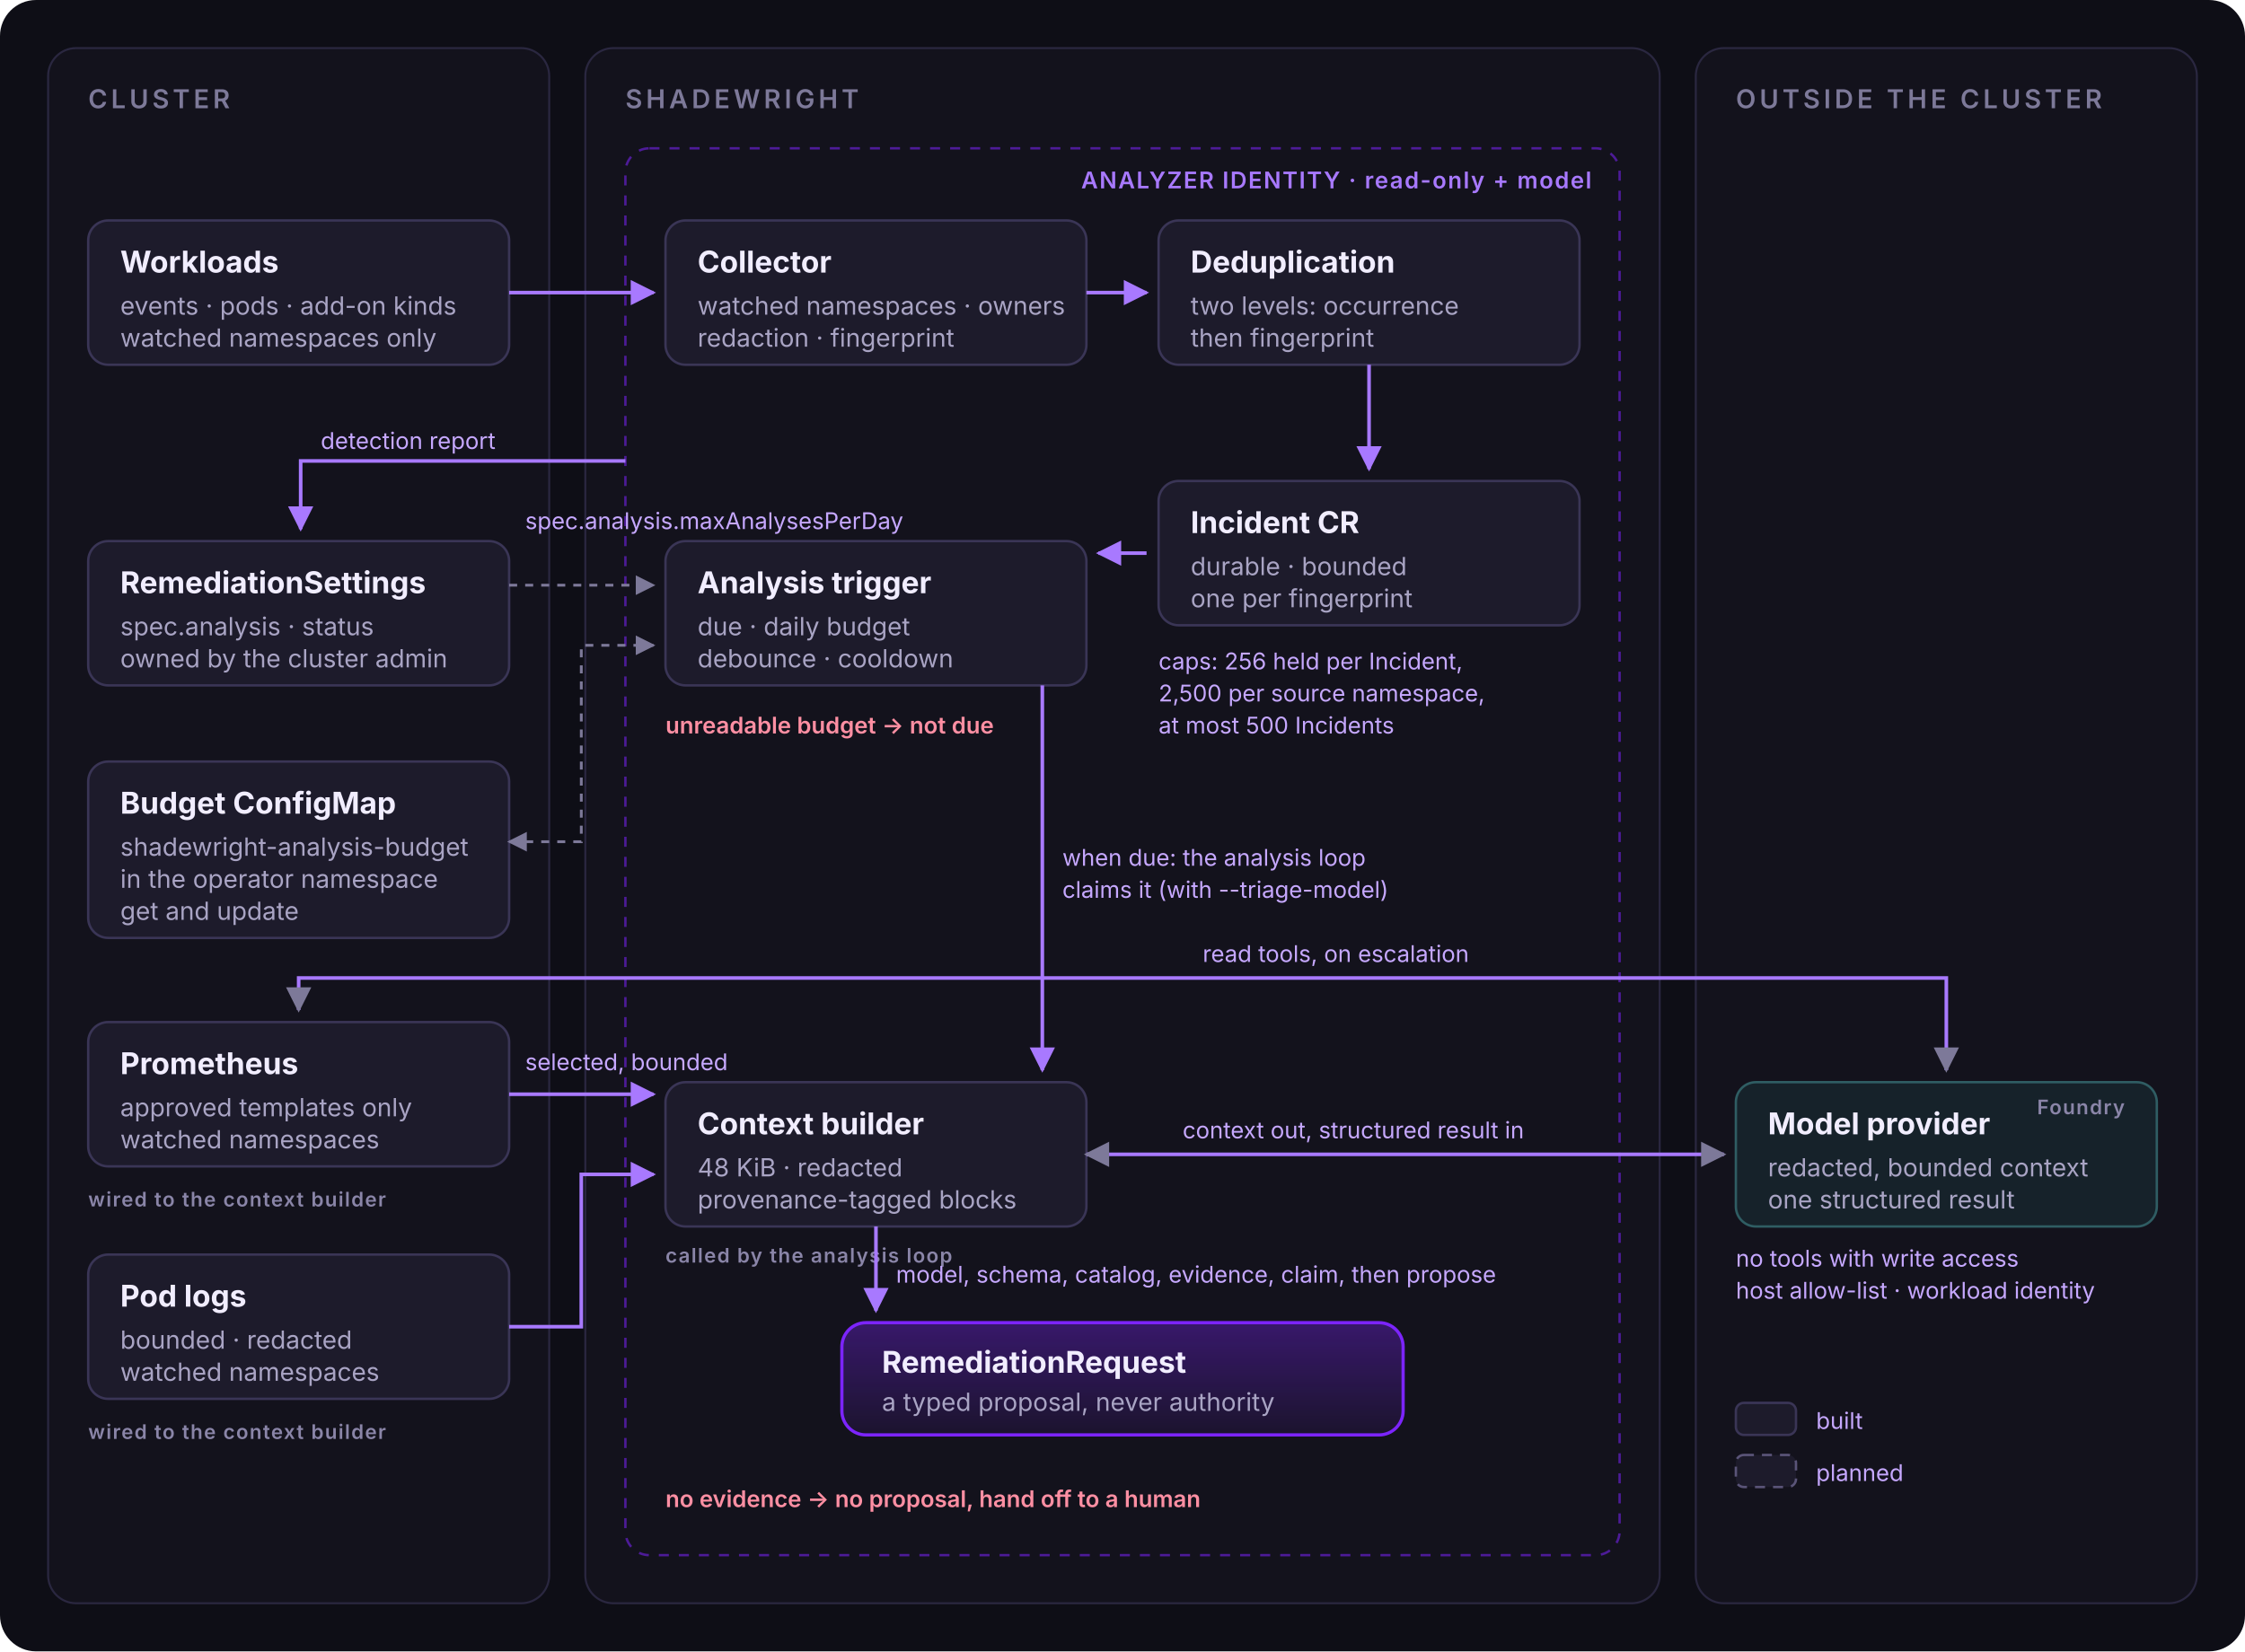
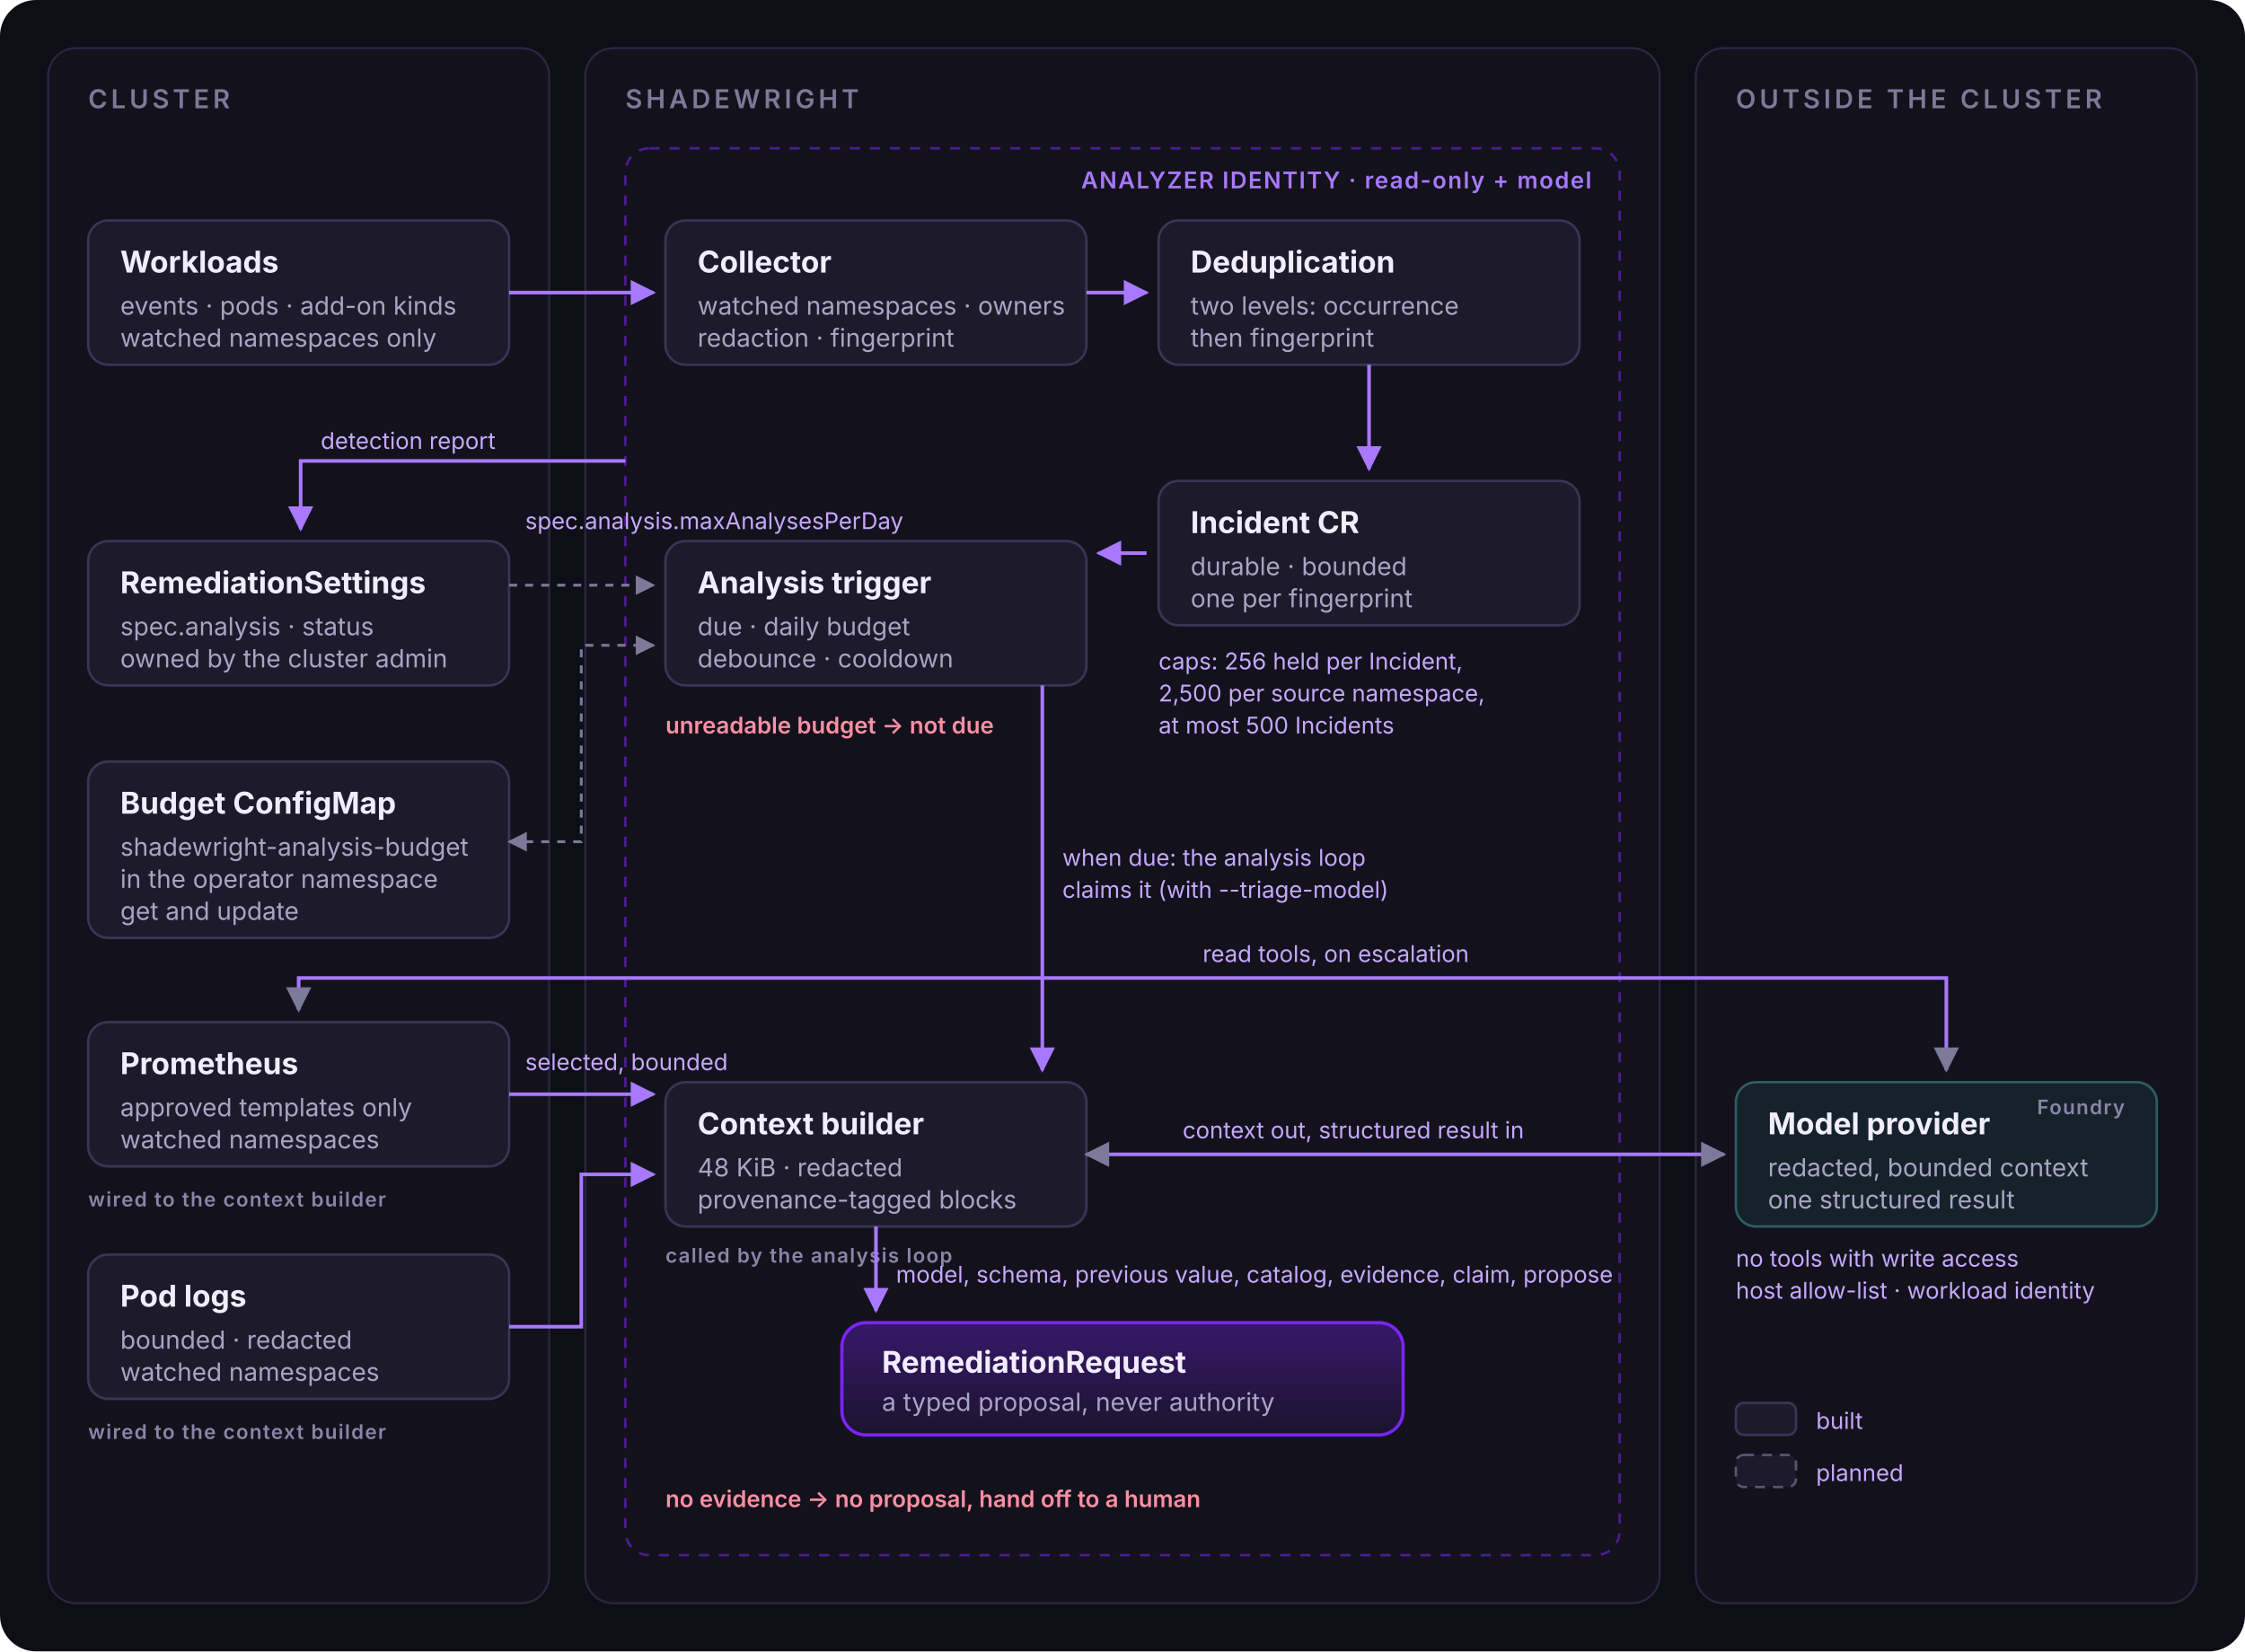
<svg xmlns="http://www.w3.org/2000/svg" viewBox="0 0 1120 824" role="img" aria-labelledby="t d" font-family="Inter, 'Segoe UI', system-ui, -apple-system, sans-serif">
  <defs>
    <marker id="a" viewBox="0 0 10 10" refX="9" refY="5" markerWidth="7" markerHeight="7" orient="auto-start-reverse">
      <path d="M0 0 10 5 0 10z" fill="#a879ff" />
    </marker>
    <marker id="m" viewBox="0 0 10 10" refX="9" refY="5" markerWidth="7" markerHeight="7" orient="auto-start-reverse">
      <path d="M0 0 10 5 0 10z" fill="#7d7999" />
    </marker>
    <linearGradient id="glow" x1="0" y1="0" x2="0" y2="1">
      <stop offset="0" stop-color="#7c24fc" stop-opacity=".35" />
      <stop offset="1" stop-color="#7c24fc" stop-opacity=".08" />
    </linearGradient>
    <style>
      .lane{fill:#13121c;stroke:#2a2740}
      .lanet{fill:#7d7999;font-size:13px;font-weight:600;letter-spacing:.14em}
      .box{fill:#1d1b2b;stroke:#3a3556;stroke-width:1.2}
      .key{fill:url(#glow);stroke:#7c24fc;stroke-width:1.6}
      .ext{fill:#16222a;stroke:#2f5d63;stroke-width:1.2}
      .pl{fill:#1d1b2b;stroke:#5a5478;stroke-width:1.2;stroke-dasharray:5 4}
      .plk{fill:url(#glow);stroke:#7c24fc;stroke-width:1.6;stroke-dasharray:6 4}
      .ple{fill:#16222a;stroke:#2f5d63;stroke-width:1.2;stroke-dasharray:5 4}
      .pn{fill:#8a85a8;font-size:10px;font-weight:600;letter-spacing:.06em}
      .h{fill:#f1edff;font-size:15px;font-weight:650}
      .s{fill:#a9a4c4;font-size:12.5px}
      .id{fill:none;stroke:#7c24fc;stroke-opacity:.55;stroke-dasharray:5 5;stroke-width:1.2}
      .idt{fill:#a879ff;font-size:11.5px;font-weight:600;letter-spacing:.06em}
      .f{stroke:#a879ff;stroke-width:1.8;fill:none}
      .fp{stroke:#a879ff;stroke-width:1.8;fill:none;stroke-dasharray:7 5}
      .r{stroke:#7d7999;stroke-width:1.4;fill:none;stroke-dasharray:4 4}
      .lbl{fill:#c6a8ff;font-size:11.5px}
      .no{fill:#ff8fa3;font-size:11.5px;font-weight:600}
    </style>
  </defs>
  <rect width="1120" height="824" rx="18" fill="#0e0e16" />
  <rect class="lane" x="24" y="24" width="250" height="776" rx="14" />
  <text class="lanet" x="44" y="54">CLUSTER</text>
  <rect class="lane" x="292" y="24" width="536" height="776" rx="14" />
  <text class="lanet" x="312" y="54">SHADEWRIGHT</text>
  <rect class="lane" x="846" y="24" width="250" height="776" rx="14" />
  <text class="lanet" x="866" y="54">OUTSIDE THE CLUSTER</text>
  <rect class="id" x="312" y="74" width="496" height="702" rx="12" />
  <text class="idt" x="794" y="94" text-anchor="end">ANALYZER IDENTITY · read-only + model</text>
  <rect class="box" x="44" y="110" width="210" height="72" rx="10" />
  <text class="h" x="60" y="136">Workloads</text>
  <text class="s" x="60" y="157">events · pods · add-on kinds</text>
  <text class="s" x="60" y="173">watched namespaces only</text>
  <text class="lbl" x="160" y="224">detection report</text>
  <rect class="box" x="44" y="270" width="210" height="72" rx="10" />
  <text class="h" x="60" y="296">RemediationSettings</text>
  <text class="s" x="60" y="317">spec.analysis · status</text>
  <text class="s" x="60" y="333">owned by the cluster admin</text>
  <rect class="box" x="44" y="380" width="210" height="88" rx="10" />
  <text class="h" x="60" y="406">Budget ConfigMap</text>
  <text class="s" x="60" y="427">shadewright-analysis-budget</text>
  <text class="s" x="60" y="443">in the operator namespace</text>
  <text class="s" x="60" y="459">get and update</text>
  <rect class="box" x="44" y="510" width="210" height="72" rx="10" />
  <text class="h" x="60" y="536">Prometheus</text>
  <text class="s" x="60" y="557">approved templates only</text>
  <text class="s" x="60" y="573">watched namespaces</text>
  <text class="pn" x="44" y="602">wired to the context builder</text>
  <rect class="box" x="44" y="626" width="210" height="72" rx="10" />
  <text class="h" x="60" y="652">Pod logs</text>
  <text class="s" x="60" y="673">bounded · redacted</text>
  <text class="s" x="60" y="689">watched namespaces</text>
  <text class="pn" x="44" y="718">wired to the context builder</text>
  <rect class="box" x="332" y="110" width="210" height="72" rx="10" />
  <text class="h" x="348" y="136">Collector</text>
  <text class="s" x="348" y="157">watched namespaces · owners</text>
  <text class="s" x="348" y="173">redaction · fingerprint</text>
  <rect class="box" x="578" y="110" width="210" height="72" rx="10" />
  <text class="h" x="594" y="136">Deduplication</text>
  <text class="s" x="594" y="157">two levels: occurrence</text>
  <text class="s" x="594" y="173">then fingerprint</text>
  <rect class="box" x="578" y="240" width="210" height="72" rx="10" />
  <text class="h" x="594" y="266">Incident CR</text>
  <text class="s" x="594" y="287">durable · bounded</text>
  <text class="s" x="594" y="303">one per fingerprint</text>
  <text class="lbl" x="578" y="334">caps: 256 held per Incident,</text>
  <text class="lbl" x="578" y="350">2,500 per source namespace,</text>
  <text class="lbl" x="578" y="366">at most 500 Incidents</text>
  <rect class="box" x="332" y="270" width="210" height="72" rx="10" />
  <text class="h" x="348" y="296">Analysis trigger</text>
  <text class="s" x="348" y="317">due · daily budget</text>
  <text class="s" x="348" y="333">debounce · cooldown</text>
  <text class="no" x="332" y="366">unreadable budget → not due</text>
  <rect class="box" x="332" y="540" width="210" height="72" rx="10" />
  <text class="h" x="348" y="566">Context builder</text>
  <text class="s" x="348" y="587">48 KiB · redacted</text>
  <text class="s" x="348" y="603">provenance-tagged blocks</text>
  <text class="pn" x="332" y="630">called by the analysis loop</text>
  <rect class="key" x="420" y="660" width="280" height="56" rx="12" />
  <text class="h" x="440" y="685">RemediationRequest</text>
  <text class="s" x="440" y="704">a typed proposal, never authority</text>
  <rect class="ext" x="866" y="540" width="210" height="72" rx="10" />
  <text class="h" x="882" y="566">Model provider</text>
  <text class="s" x="882" y="587">redacted, bounded context</text>
  <text class="s" x="882" y="603">one structured result</text>
  <text class="pn" x="1060" y="556" text-anchor="end">Foundry</text>
  <text class="lbl" x="866" y="632">no tools with write access</text>
  <text class="lbl" x="866" y="648">host allow-list · workload identity</text>
  <rect class="box" x="866" y="700" width="30" height="16" rx="4" />
  <text class="lbl" x="906" y="713">built</text>
  <rect class="pl" x="866" y="726" width="30" height="16" rx="4" />
  <text class="lbl" x="906" y="739">planned</text>
  <path class="f" d="M254 146H326" marker-end="url(#a)" />
  <path class="f" d="M542 146H572" marker-end="url(#a)" />
  <path class="f" d="M683 182V234" marker-end="url(#a)" />
  <path class="f" d="M572 276H548" marker-end="url(#a)" />
  <path class="r" d="M254 292H326" marker-end="url(#m)" />
  <text class="lbl" x="262" y="264">spec.analysis.maxAnalysesPerDay</text>
  <path class="r" d="M254 420H290V322H326" marker-end="url(#m)" marker-start="url(#m)" />
  <path class="f" d="M312 230H150V264" marker-end="url(#a)" />
  <path class="f" d="M520 342V534" marker-end="url(#a)" />
  <text class="lbl" x="530" y="432">when due: the analysis loop</text>
  <text class="lbl" x="530" y="448">claims it (with --triage-model)</text>
  <path class="f" d="M254 546H326" marker-end="url(#a)" />
  <text class="lbl" x="262" y="534">selected, bounded</text>
  <path class="f" d="M254 662H290V586H326" marker-end="url(#a)" />
  <path class="f" d="M149 504V488H971V534" marker-end="url(#m)" marker-start="url(#m)" />
  <text class="lbl" x="600" y="480">read tools, on escalation</text>
  <path class="f" d="M542 576H860" marker-end="url(#m)" marker-start="url(#m)" />
  <text class="lbl" x="590" y="568">context out, structured result in</text>
  <path class="f" d="M437 612V654" marker-end="url(#a)" />
-   <text class="lbl" x="447" y="640">model, schema, catalog, evidence, claim, then propose</text>
+   <text class="lbl" x="447" y="640">model, schema, previous value, catalog, evidence, claim, propose</text>
  <text class="no" x="332" y="752">no evidence → no proposal, hand off to a human</text>
</svg>
